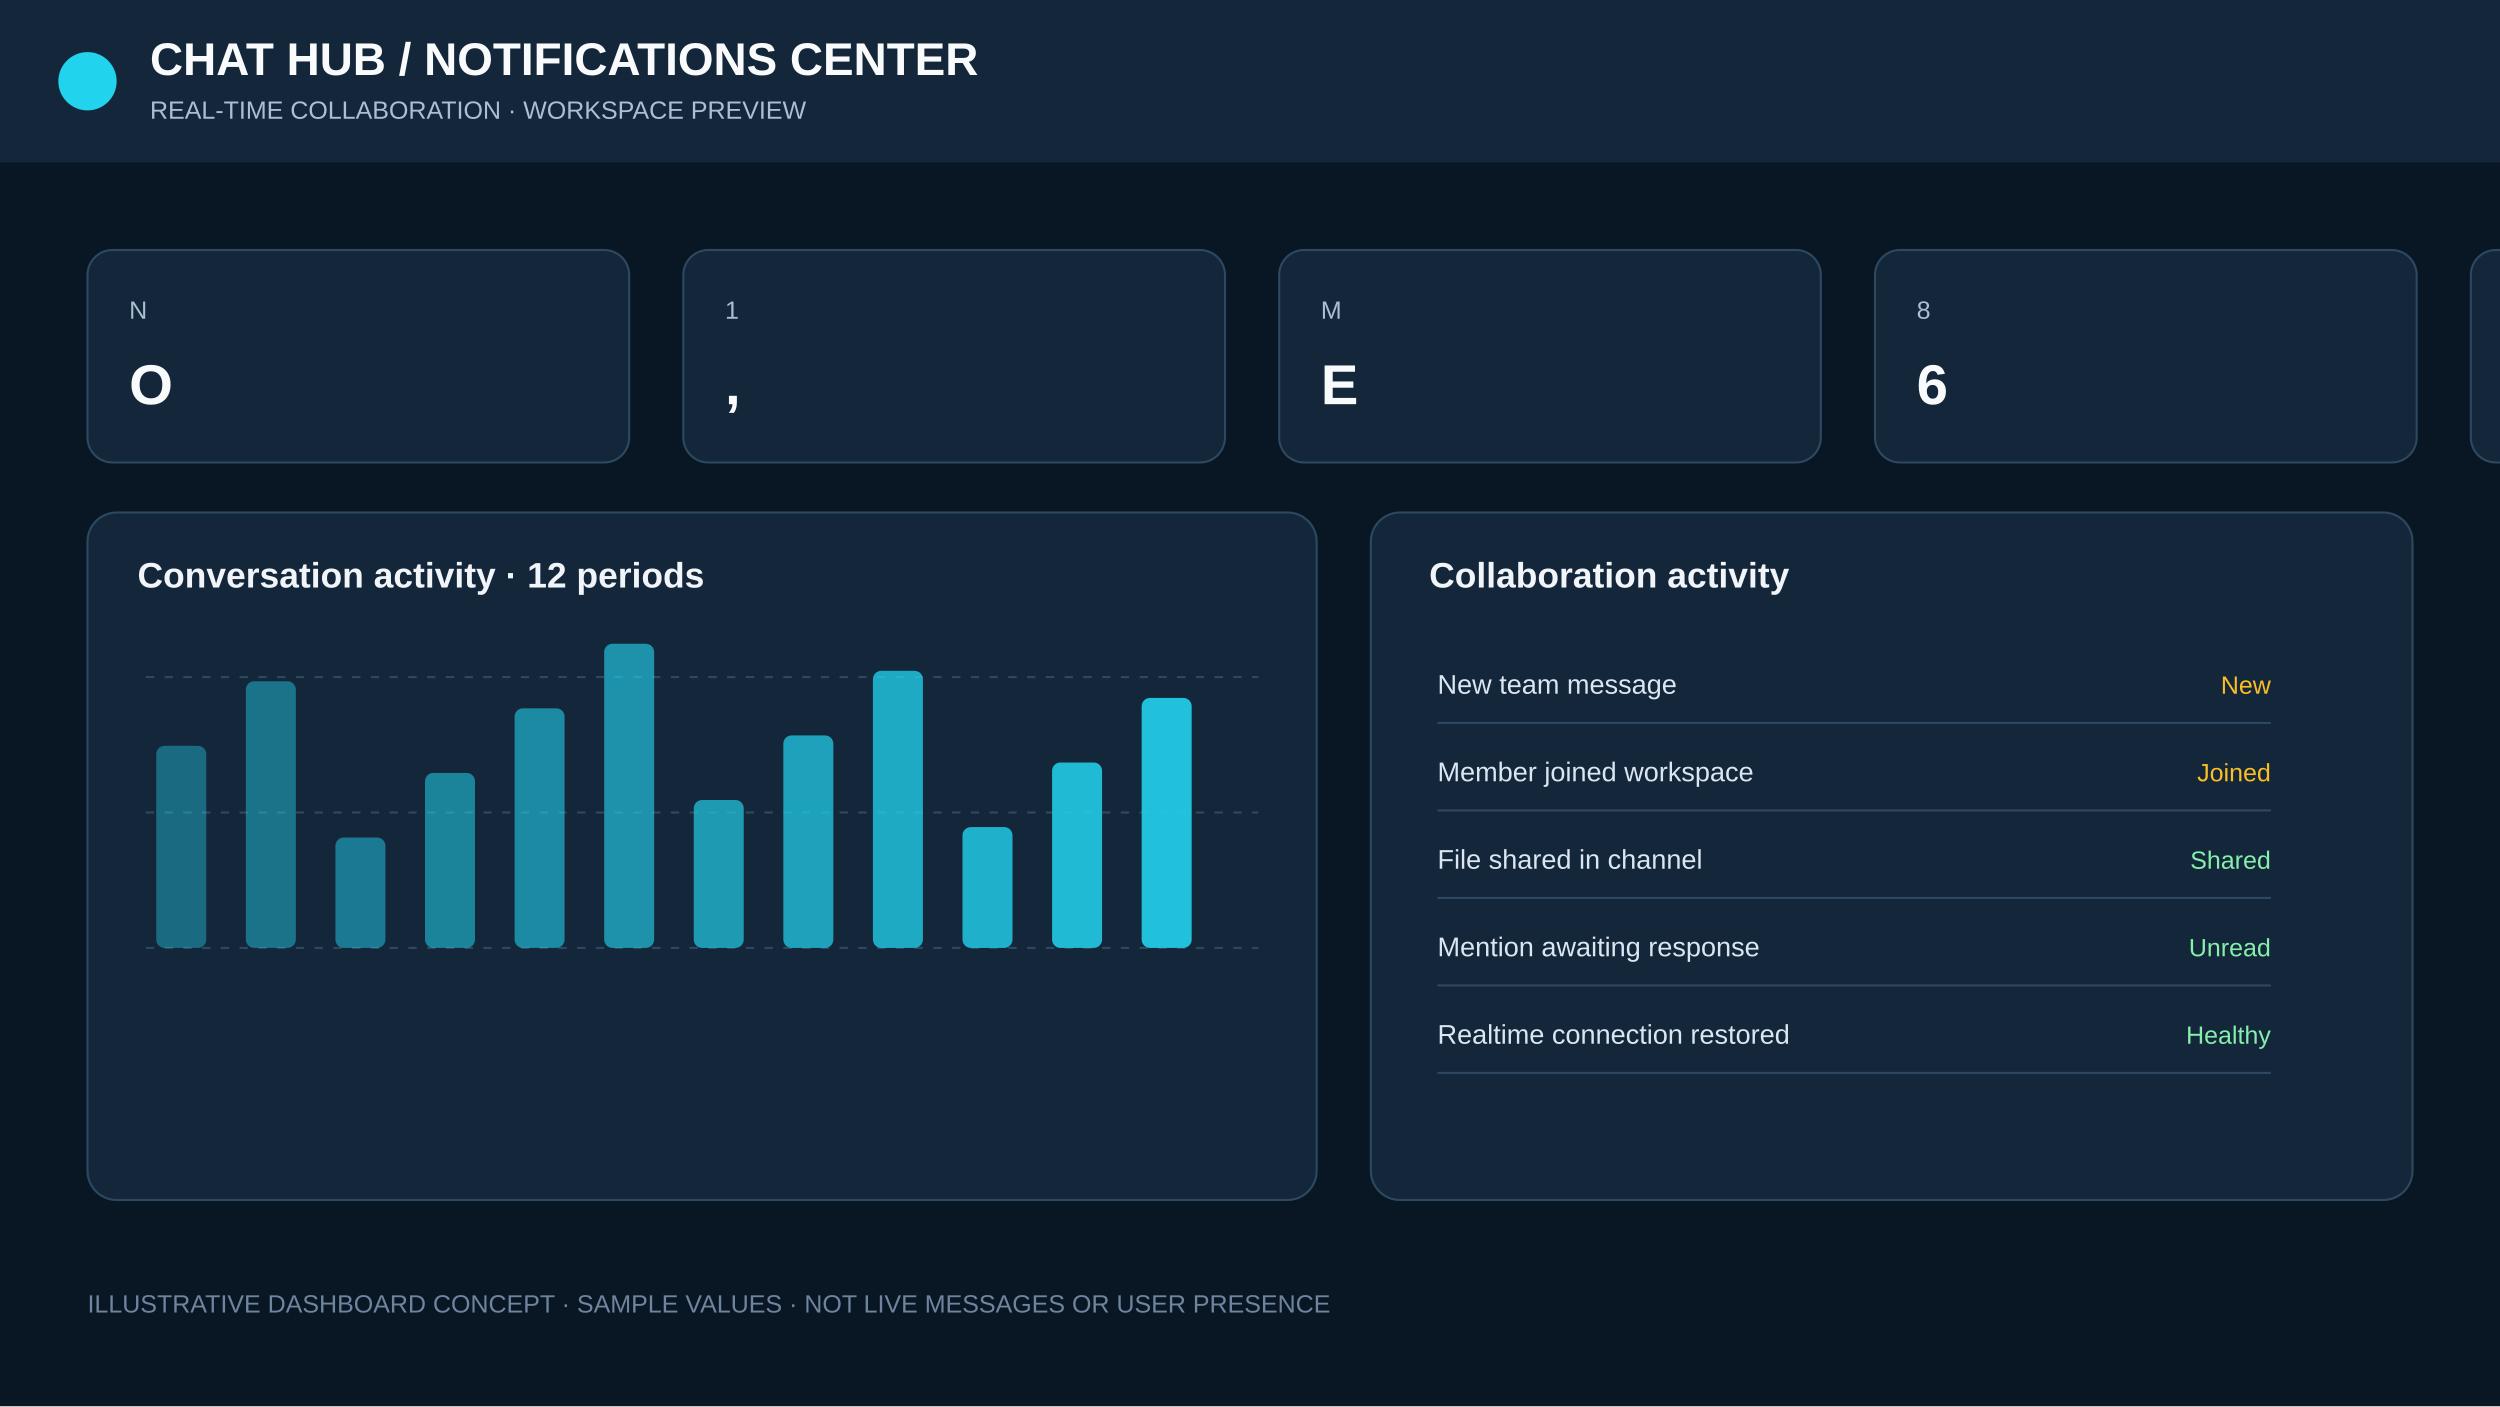
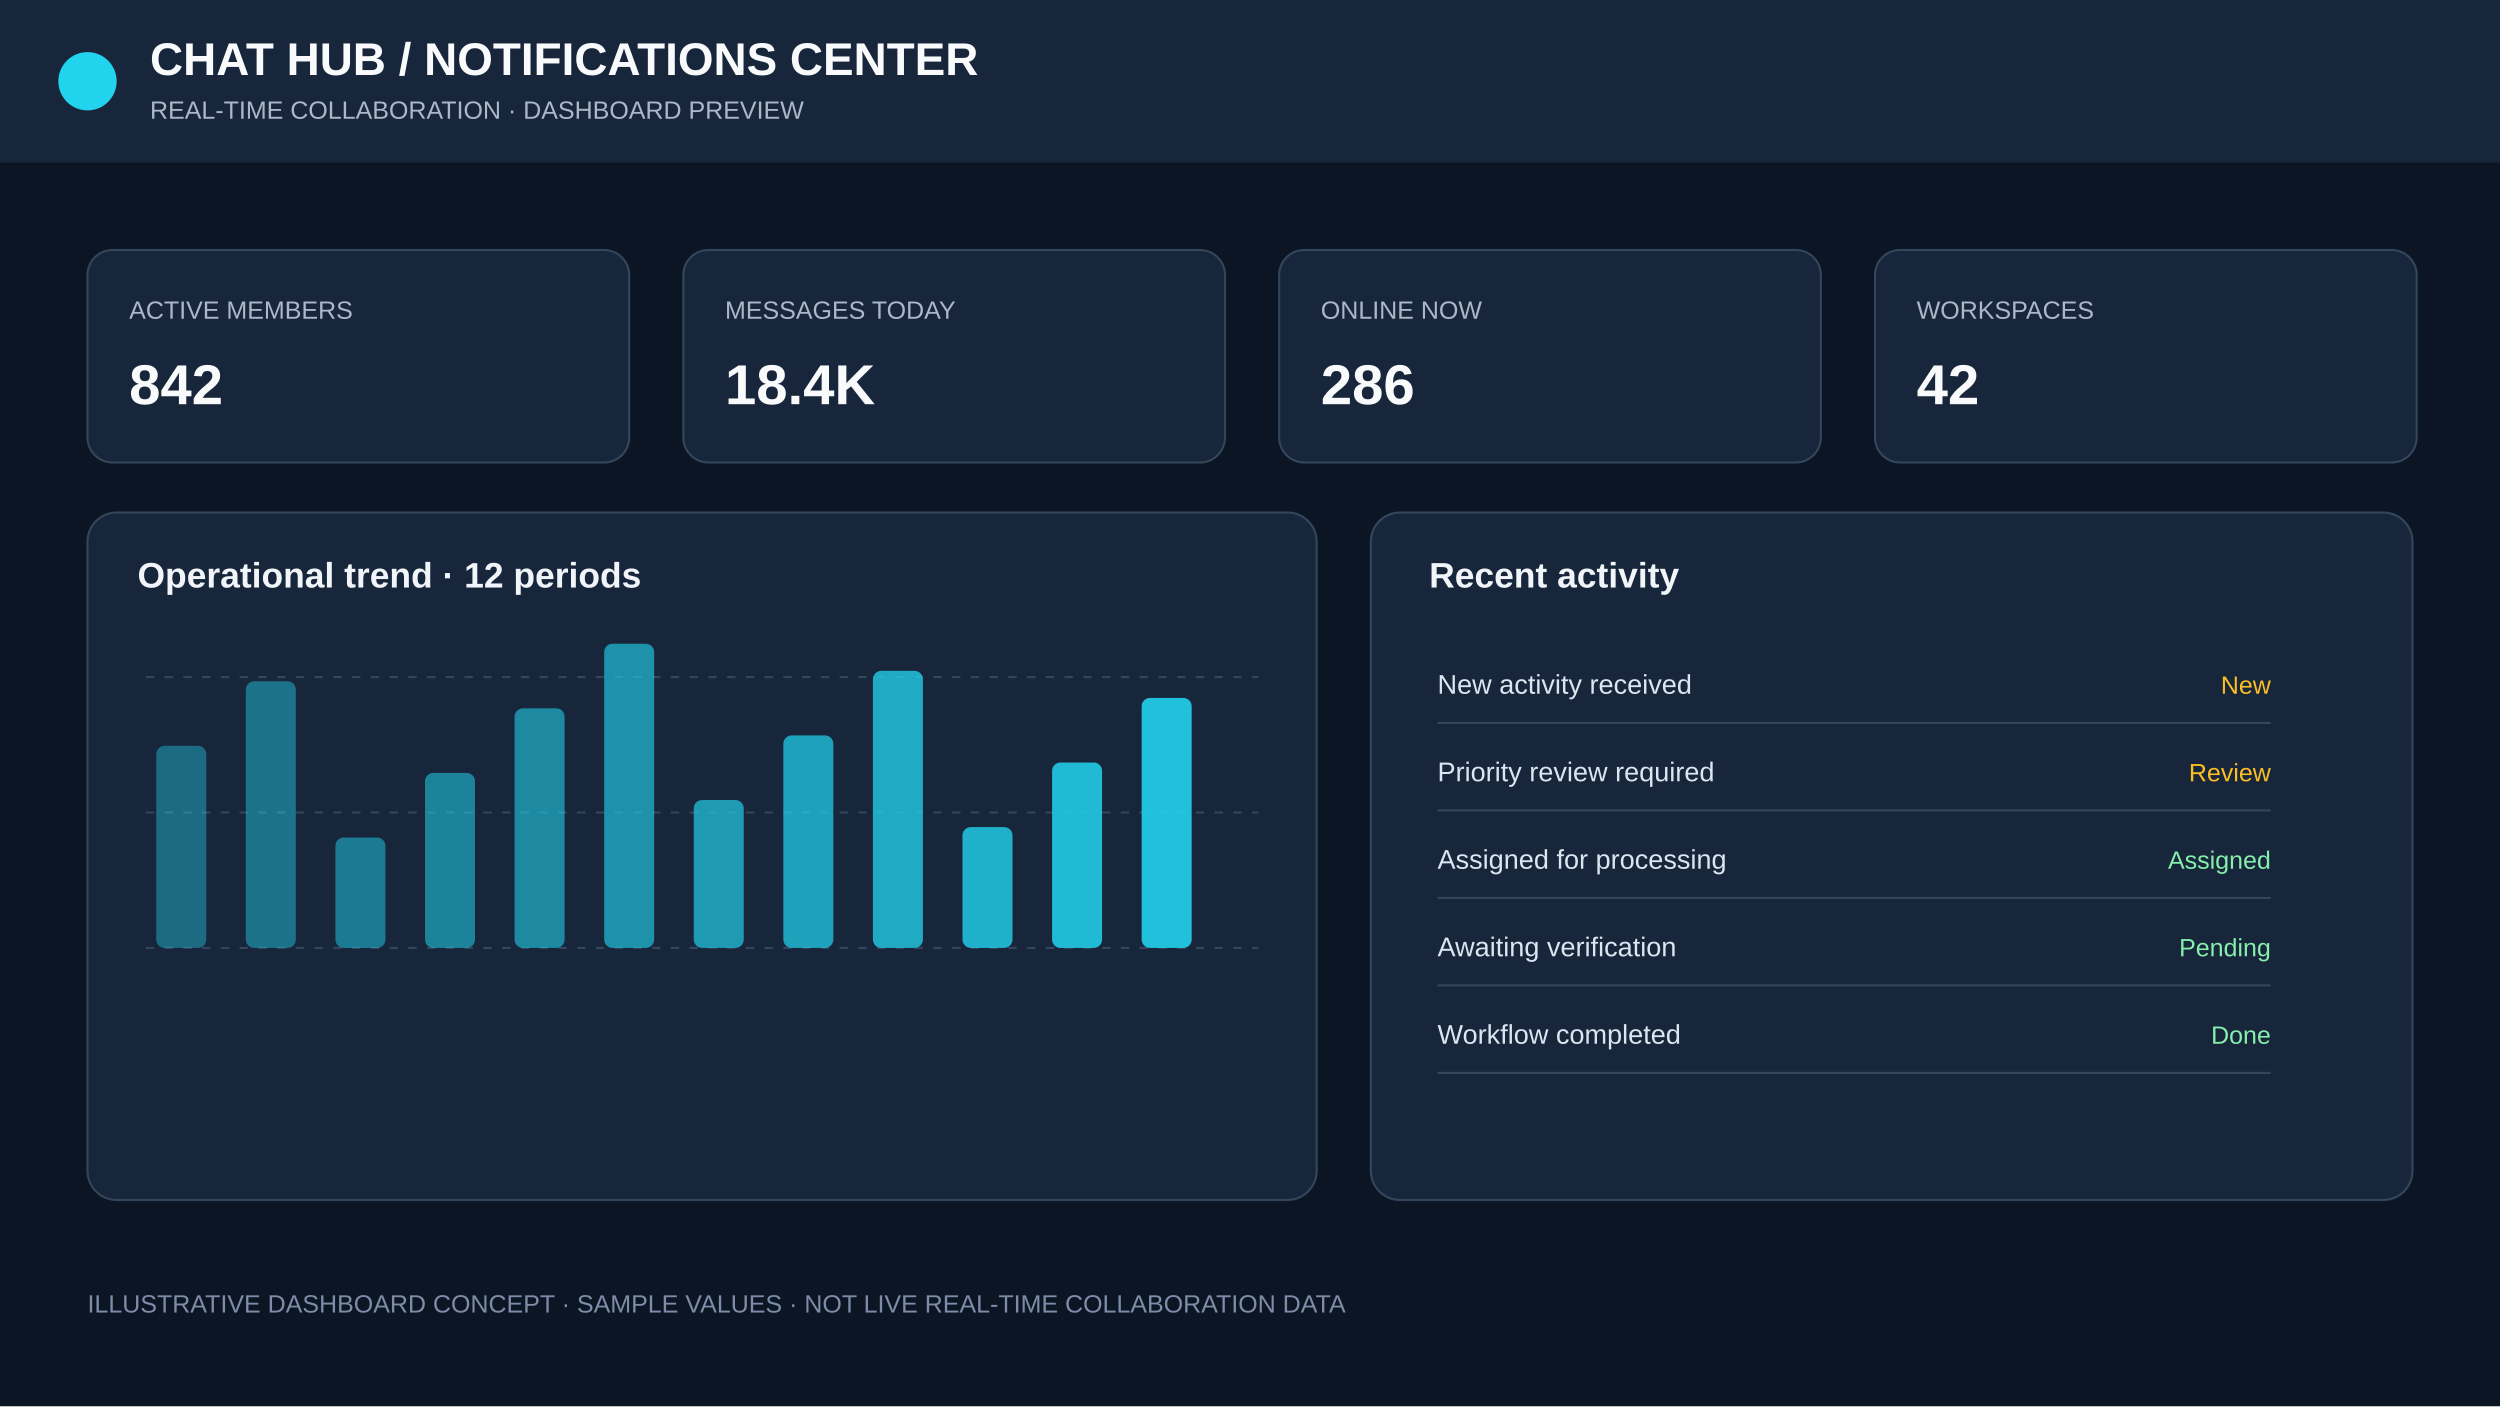
<svg xmlns="http://www.w3.org/2000/svg" width="1200" height="675" viewBox="0 0 1200 675">
-   <rect width="1200" height="675" fill="#091624" />
-   <rect width="1200" height="78" fill="#14263a" />
+   <rect width="1200" height="675" fill="#0b1524" />
+   <rect width="1200" height="78" fill="#17263a" />
  <circle cx="42" cy="39" r="14" fill="#22d3ee" />
  <text x="72" y="36" fill="#f8fafc" font-size="22" font-weight="700" font-family="Arial">CHAT HUB / NOTIFICATIONS CENTER</text>
-   <text x="72" y="57" fill="#a8c1d2" font-size="12" font-family="Arial">REAL-TIME COLLABORATION · WORKSPACE PREVIEW</text>
-   <rect x="42" y="120" width="260" height="102" rx="12" fill="#14263a" stroke="#2d4960" />
-   <text x="62" y="153" fill="#a8c1d2" font-size="12" font-family="Arial">N</text>
-   <text x="62" y="194" fill="#f8fafc" font-size="27" font-weight="700" font-family="Arial">O</text>
-   <rect x="328" y="120" width="260" height="102" rx="12" fill="#14263a" stroke="#2d4960" />
-   <text x="348" y="153" fill="#a8c1d2" font-size="12" font-family="Arial">1</text>
-   <text x="348" y="194" fill="#f8fafc" font-size="27" font-weight="700" font-family="Arial">,</text>
-   <rect x="614" y="120" width="260" height="102" rx="12" fill="#14263a" stroke="#2d4960" />
-   <text x="634" y="153" fill="#a8c1d2" font-size="12" font-family="Arial">M</text>
-   <text x="634" y="194" fill="#f8fafc" font-size="27" font-weight="700" font-family="Arial">E</text>
-   <rect x="900" y="120" width="260" height="102" rx="12" fill="#14263a" stroke="#2d4960" />
-   <text x="920" y="153" fill="#a8c1d2" font-size="12" font-family="Arial">8</text>
-   <text x="920" y="194" fill="#f8fafc" font-size="27" font-weight="700" font-family="Arial">6</text>
-   <rect x="1186" y="120" width="260" height="102" rx="12" fill="#14263a" stroke="#2d4960" />
-   <text x="1206" y="153" fill="#a8c1d2" font-size="12" font-family="Arial">P</text>
-   <text x="1206" y="194" fill="#f8fafc" font-size="27" font-weight="700" font-family="Arial">E</text>
-   <rect x="1472" y="120" width="260" height="102" rx="12" fill="#14263a" stroke="#2d4960" />
-   <text x="1492" y="153" fill="#a8c1d2" font-size="12" font-family="Arial">1</text>
-   <text x="1492" y="194" fill="#f8fafc" font-size="27" font-weight="700" font-family="Arial">2</text>
-   <rect x="1758" y="120" width="260" height="102" rx="12" fill="#14263a" stroke="#2d4960" />
-   <text x="1778" y="153" fill="#a8c1d2" font-size="12" font-family="Arial">D</text>
-   <text x="1778" y="194" fill="#f8fafc" font-size="27" font-weight="700" font-family="Arial">E</text>
-   <rect x="2044" y="120" width="260" height="102" rx="12" fill="#14263a" stroke="#2d4960" />
-   <text x="2064" y="153" fill="#a8c1d2" font-size="12" font-family="Arial">9</text>
-   <text x="2064" y="194" fill="#f8fafc" font-size="27" font-weight="700" font-family="Arial">9</text>
-   <rect x="42" y="246" width="590" height="330" rx="14" fill="#14263a" stroke="#2d4960" />
-   <text x="66" y="282" fill="#f1f5f9" font-size="17" font-weight="700" font-family="Arial">Conversation activity · 12 periods</text>
-   <path d="M70 455 H604 M70 390 H604 M70 325 H604" stroke="#2d4960" stroke-dasharray="4 5" />
+   <text x="72" y="57" fill="#aab8c9" font-size="12" font-family="Arial">REAL-TIME COLLABORATION · DASHBOARD PREVIEW</text>
+   <rect x="42" y="120" width="260" height="102" rx="12" fill="#17263a" stroke="#34465c" />
+   <text x="62" y="153" fill="#aab8c9" font-size="12" font-family="Arial">ACTIVE MEMBERS</text>
+   <text x="62" y="194" fill="#f8fafc" font-size="27" font-weight="700" font-family="Arial">842</text>
+   <rect x="328" y="120" width="260" height="102" rx="12" fill="#17263a" stroke="#34465c" />
+   <text x="348" y="153" fill="#aab8c9" font-size="12" font-family="Arial">MESSAGES TODAY</text>
+   <text x="348" y="194" fill="#f8fafc" font-size="27" font-weight="700" font-family="Arial">18.4K</text>
+   <rect x="614" y="120" width="260" height="102" rx="12" fill="#17263a" stroke="#34465c" />
+   <text x="634" y="153" fill="#aab8c9" font-size="12" font-family="Arial">ONLINE NOW</text>
+   <text x="634" y="194" fill="#f8fafc" font-size="27" font-weight="700" font-family="Arial">286</text>
+   <rect x="900" y="120" width="260" height="102" rx="12" fill="#17263a" stroke="#34465c" />
+   <text x="920" y="153" fill="#aab8c9" font-size="12" font-family="Arial">WORKSPACES</text>
+   <text x="920" y="194" fill="#f8fafc" font-size="27" font-weight="700" font-family="Arial">42</text>
+   <rect x="42" y="246" width="590" height="330" rx="14" fill="#17263a" stroke="#34465c" />
+   <text x="66" y="282" fill="#f1f5f9" font-size="17" font-weight="700" font-family="Arial">Operational trend · 12 periods</text>
+   <path d="M70 455 H604 M70 390 H604 M70 325 H604" stroke="#34465c" stroke-dasharray="4 5" />
  <rect x="75" y="358" width="24" height="97" rx="4" fill="#22d3ee" opacity="0.4" />
  <rect x="118" y="327" width="24" height="128" rx="4" fill="#22d3ee" opacity="0.445" />
  <rect x="161" y="402" width="24" height="53" rx="4" fill="#22d3ee" opacity="0.49" />
  <rect x="204" y="371" width="24" height="84" rx="4" fill="#22d3ee" opacity="0.535" />
  <rect x="247" y="340" width="24" height="115" rx="4" fill="#22d3ee" opacity="0.58" />
  <rect x="290" y="309" width="24" height="146" rx="4" fill="#22d3ee" opacity="0.625" />
  <rect x="333" y="384" width="24" height="71" rx="4" fill="#22d3ee" opacity="0.67" />
  <rect x="376" y="353" width="24" height="102" rx="4" fill="#22d3ee" opacity="0.715" />
  <rect x="419" y="322" width="24" height="133" rx="4" fill="#22d3ee" opacity="0.76" />
  <rect x="462" y="397" width="24" height="58" rx="4" fill="#22d3ee" opacity="0.805" />
  <rect x="505" y="366" width="24" height="89" rx="4" fill="#22d3ee" opacity="0.85" />
  <rect x="548" y="335" width="24" height="120" rx="4" fill="#22d3ee" opacity="0.895" />
-   <rect x="658" y="246" width="500" height="330" rx="14" fill="#14263a" stroke="#2d4960" />
-   <text x="686" y="282" fill="#f1f5f9" font-size="17" font-weight="700" font-family="Arial">Collaboration activity</text>
-   <text x="690" y="333" fill="#dbe6f3" font-size="13" font-family="Arial">New team message</text>
+   <rect x="658" y="246" width="500" height="330" rx="14" fill="#17263a" stroke="#34465c" />
+   <text x="686" y="282" fill="#f1f5f9" font-size="17" font-weight="700" font-family="Arial">Recent activity</text>
+   <text x="690" y="333" fill="#dbe6f3" font-size="13" font-family="Arial">New activity received</text>
  <text x="1090" y="333" text-anchor="end" fill="#fbbf24" font-size="12" font-family="Arial">New</text>
-   <path d="M690 347 H1090" stroke="#2d4960" />
-   <text x="690" y="375" fill="#dbe6f3" font-size="13" font-family="Arial">Member joined workspace</text>
-   <text x="1090" y="375" text-anchor="end" fill="#fbbf24" font-size="12" font-family="Arial">Joined</text>
-   <path d="M690 389 H1090" stroke="#2d4960" />
-   <text x="690" y="417" fill="#dbe6f3" font-size="13" font-family="Arial">File shared in channel</text>
-   <text x="1090" y="417" text-anchor="end" fill="#86efac" font-size="12" font-family="Arial">Shared</text>
-   <path d="M690 431 H1090" stroke="#2d4960" />
-   <text x="690" y="459" fill="#dbe6f3" font-size="13" font-family="Arial">Mention awaiting response</text>
-   <text x="1090" y="459" text-anchor="end" fill="#86efac" font-size="12" font-family="Arial">Unread</text>
-   <path d="M690 473 H1090" stroke="#2d4960" />
-   <text x="690" y="501" fill="#dbe6f3" font-size="13" font-family="Arial">Realtime connection restored</text>
-   <text x="1090" y="501" text-anchor="end" fill="#86efac" font-size="12" font-family="Arial">Healthy</text>
-   <path d="M690 515 H1090" stroke="#2d4960" />
-   <text x="42" y="630" fill="#6f849e" font-size="12" font-family="Arial">ILLUSTRATIVE DASHBOARD CONCEPT · SAMPLE VALUES · NOT LIVE MESSAGES OR USER PRESENCE</text>
+   <path d="M690 347 H1090" stroke="#34465c" />
+   <text x="690" y="375" fill="#dbe6f3" font-size="13" font-family="Arial">Priority review required</text>
+   <text x="1090" y="375" text-anchor="end" fill="#fbbf24" font-size="12" font-family="Arial">Review</text>
+   <path d="M690 389 H1090" stroke="#34465c" />
+   <text x="690" y="417" fill="#dbe6f3" font-size="13" font-family="Arial">Assigned for processing</text>
+   <text x="1090" y="417" text-anchor="end" fill="#86efac" font-size="12" font-family="Arial">Assigned</text>
+   <path d="M690 431 H1090" stroke="#34465c" />
+   <text x="690" y="459" fill="#dbe6f3" font-size="13" font-family="Arial">Awaiting verification</text>
+   <text x="1090" y="459" text-anchor="end" fill="#86efac" font-size="12" font-family="Arial">Pending</text>
+   <path d="M690 473 H1090" stroke="#34465c" />
+   <text x="690" y="501" fill="#dbe6f3" font-size="13" font-family="Arial">Workflow completed</text>
+   <text x="1090" y="501" text-anchor="end" fill="#86efac" font-size="12" font-family="Arial">Done</text>
+   <path d="M690 515 H1090" stroke="#34465c" />
+   <text x="42" y="630" fill="#7d8da8" font-size="12" font-family="Arial">ILLUSTRATIVE DASHBOARD CONCEPT · SAMPLE VALUES · NOT LIVE REAL-TIME COLLABORATION DATA</text>
</svg>
